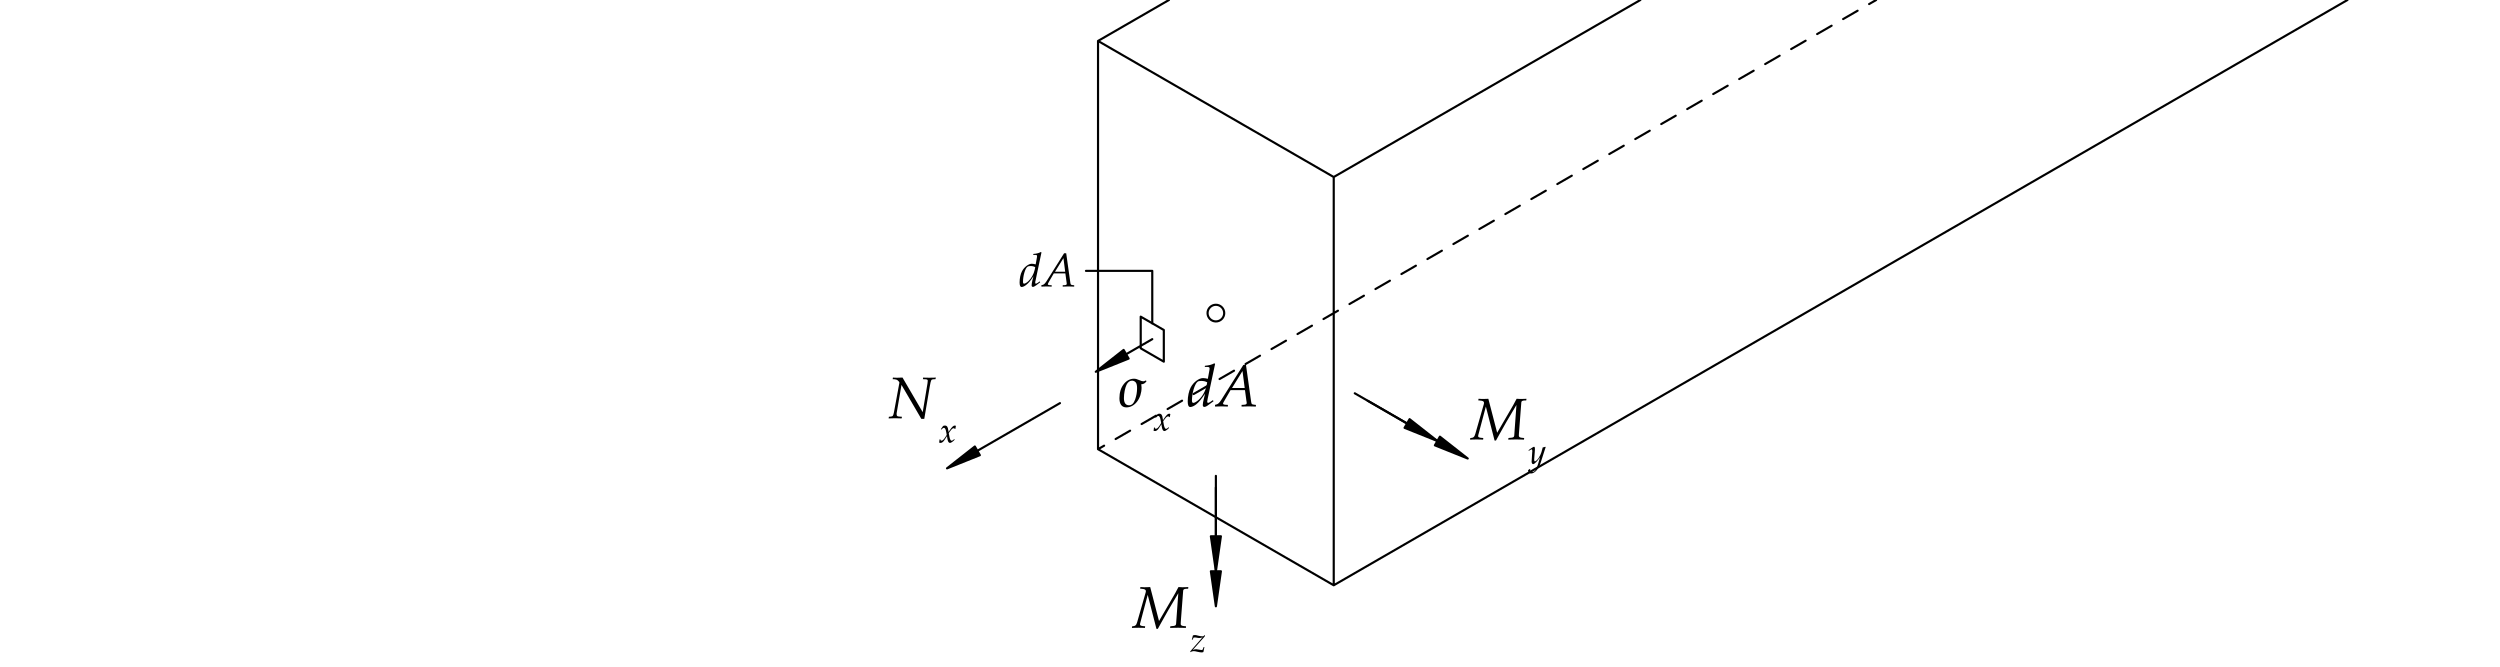
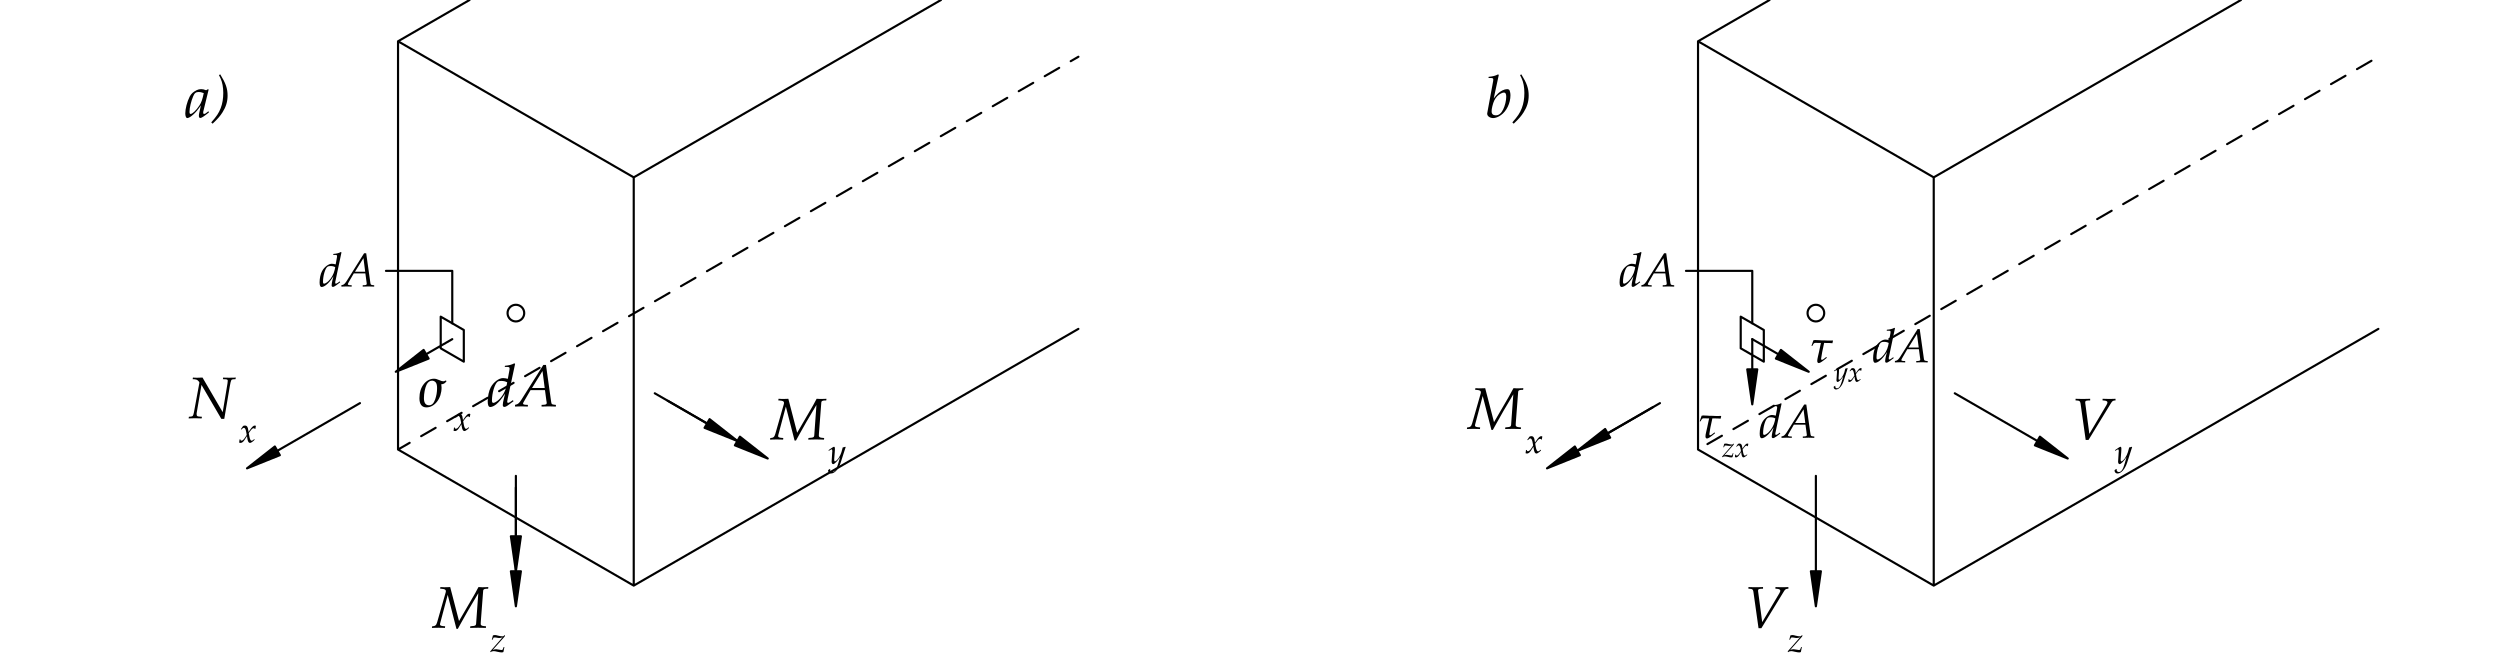
<svg xmlns="http://www.w3.org/2000/svg" version="1.1" id="svg1" width="566.929" height="151.181" viewBox="0 0 566.929 151.181">
  <defs id="defs1">
    <clipPath clipPathUnits="userSpaceOnUse" id="clipPath3">
-       <path d="M -0.004,-0.001 V 113.387 H 425.201 V -0.001 H -0.004" transform="matrix(1,0,0,-1,-151.1203,42.25298)" clip-rule="evenodd" id="path3" />
+       <path d="M 24.203,113.387 V -0.001 H 183.408 V 113.387 H 24.203" transform="matrix(1,0,0,-1,-32.06518,42.25298)" clip-rule="evenodd" id="path3" />
    </clipPath>
    <clipPath clipPathUnits="userSpaceOnUse" id="clipPath4">
-       <path d="M -0.004,-0.001 V 113.387 H 425.201 V -0.001 H -0.004" transform="matrix(1,0,0,-1,-159.6745,38.11912)" clip-rule="evenodd" id="path4" />
+       <path d="M 24.203,113.387 V -0.001 H 183.408 V 113.387 H 24.203" transform="matrix(1,0,0,-1,-40.61938,38.11912)" clip-rule="evenodd" id="path4" />
    </clipPath>
    <clipPath clipPathUnits="userSpaceOnUse" id="clipPath5">
-       <path d="M -0.004,-0.001 V 113.387 H 425.201 V -0.001 H -0.004" transform="matrix(1,0,0,-1,-189.9222,44.26985)" clip-rule="evenodd" id="path5" />
+       <path d="M 24.203,113.387 V -0.001 H 183.408 V 113.387 H 24.203" transform="matrix(1,0,0,-1,-70.86706,44.26985)" clip-rule="evenodd" id="path5" />
    </clipPath>
    <clipPath clipPathUnits="userSpaceOnUse" id="clipPath6">
-       <path d="M -0.004,-0.001 V 113.387 H 425.201 V -0.001 H -0.004" transform="matrix(1,0,0,-1,-196.1443,40.13599)" clip-rule="evenodd" id="path6" />
+       <path d="M 24.203,113.387 V -0.001 H 183.408 V 113.387 H 24.203" transform="matrix(1,0,0,-1,-77.0892,40.13599)" clip-rule="evenodd" id="path6" />
    </clipPath>
    <clipPath clipPathUnits="userSpaceOnUse" id="clipPath7">
-       <path d="M -0.004,-0.001 V 113.387 H 425.201 V -0.001 H -0.004" transform="matrix(1,0,0,-1,-201.8336,44.26985)" clip-rule="evenodd" id="path7" />
+       <path d="M 24.203,113.387 V -0.001 H 183.408 V 113.387 H 24.203" transform="matrix(1,0,0,-1,-82.77846,44.26985)" clip-rule="evenodd" id="path7" />
    </clipPath>
    <clipPath clipPathUnits="userSpaceOnUse" id="clipPath8">
-       <path d="M -0.004,-0.001 V 113.387 H 425.201 V -0.001 H -0.004" transform="matrix(1,0,0,-1,-250.213,38.64241)" clip-rule="evenodd" id="path8" />
+       <path d="M 24.203,113.387 V -0.001 H 183.408 V 113.387 H 24.203" transform="matrix(1,0,0,-1,-131.1579,38.64241)" clip-rule="evenodd" id="path8" />
    </clipPath>
    <clipPath clipPathUnits="userSpaceOnUse" id="clipPath9">
-       <path d="M -0.004,-0.001 V 113.387 H 425.201 V -0.001 H -0.004" transform="matrix(1,0,0,-1,-259.9483,34.50855)" clip-rule="evenodd" id="path9" />
+       <path d="M 24.203,113.387 V -0.001 H 183.408 V 113.387 H 24.203" transform="matrix(1,0,0,-1,-140.8932,34.50855)" clip-rule="evenodd" id="path9" />
    </clipPath>
    <clipPath clipPathUnits="userSpaceOnUse" id="clipPath10">
-       <path d="M -0.004,-0.001 V 113.387 H 425.201 V -0.001 H -0.004" transform="matrix(1,0,0,-1,-192.7019,6.619323)" clip-rule="evenodd" id="path10" />
+       <path d="M 24.203,113.387 V -0.001 H 183.408 V 113.387 H 24.203" transform="matrix(1,0,0,-1,-73.64674,6.619323)" clip-rule="evenodd" id="path10" />
    </clipPath>
    <clipPath clipPathUnits="userSpaceOnUse" id="clipPath11">
-       <path d="M -0.004,-0.001 V 113.387 H 425.201 V -0.001 H -0.004" transform="matrix(1,0,0,-1,-202.4372,2.485473)" clip-rule="evenodd" id="path11" />
+       <path d="M 24.203,113.387 V -0.001 H 183.408 V 113.387 H 24.203" transform="matrix(1,0,0,-1,-83.38204,2.485473)" clip-rule="evenodd" id="path11" />
    </clipPath>
    <clipPath clipPathUnits="userSpaceOnUse" id="clipPath12">
-       <path d="M -0.004,-0.001 V 113.387 H 425.201 V -0.001 H -0.004" transform="matrix(1,0,0,-1,-173.2714,64.66904)" clip-rule="evenodd" id="path12" />
+       <path d="M 24.203,113.387 V -0.001 H 183.408 V 113.387 H 24.203" transform="matrix(1,0,0,-1,-54.21627,64.66904)" clip-rule="evenodd" id="path12" />
+     </clipPath>
+     <clipPath clipPathUnits="userSpaceOnUse" id="clipPath13">
+       <path d="M 24.203,113.387 V -0.001 H 183.408 V 113.387 H 24.203" transform="matrix(1,0,0,-1,-31.46531,93.41207)" clip-rule="evenodd" id="path13" />
+     </clipPath>
+     <clipPath clipPathUnits="userSpaceOnUse" id="clipPath28">
+       <path d="M 245.305,113.387 V -0.001 H 404.51 V 113.387 H 245.305" transform="matrix(1,0,0,-1,-296.62,6.61933)" clip-rule="evenodd" id="path28" />
+     </clipPath>
+     <clipPath clipPathUnits="userSpaceOnUse" id="clipPath29">
+       <path d="M 245.305,113.387 V -0.001 H 404.51 V 113.387 H 245.305" transform="matrix(1,0,0,-1,-304.0534,2.485473)" clip-rule="evenodd" id="path29" />
+     </clipPath>
+     <clipPath clipPathUnits="userSpaceOnUse" id="clipPath30">
+       <path d="M 245.305,113.387 V -0.001 H 404.51 V 113.387 H 245.305" transform="matrix(1,0,0,-1,-249.6779,40.44626)" clip-rule="evenodd" id="path30" />
+     </clipPath>
+     <clipPath clipPathUnits="userSpaceOnUse" id="clipPath31">
+       <path d="M 245.305,113.387 V -0.001 H 404.51 V 113.387 H 245.305" transform="matrix(1,0,0,-1,-259.4132,36.3124)" clip-rule="evenodd" id="path31" />
+     </clipPath>
+     <clipPath clipPathUnits="userSpaceOnUse" id="clipPath32">
+       <path d="M 245.305,113.387 V -0.001 H 404.51 V 113.387 H 245.305" transform="matrix(1,0,0,-1,-352.2602,38.64242)" clip-rule="evenodd" id="path32" />
+     </clipPath>
+     <clipPath clipPathUnits="userSpaceOnUse" id="clipPath33">
+       <path d="M 245.305,113.387 V -0.001 H 404.51 V 113.387 H 245.305" transform="matrix(1,0,0,-1,-359.6936,34.50856)" clip-rule="evenodd" id="path33" />
+     </clipPath>
+     <clipPath clipPathUnits="userSpaceOnUse" id="clipPath34">
+       <path d="M 245.305,113.387 V -0.001 H 404.51 V 113.387 H 245.305" transform="matrix(1,0,0,-1,-307.919,51.77657)" clip-rule="evenodd" id="path34" />
+     </clipPath>
+     <clipPath clipPathUnits="userSpaceOnUse" id="clipPath35">
+       <path d="M 245.305,113.387 V -0.001 H 404.51 V 113.387 H 245.305" transform="matrix(1,0,0,-1,-311.9035,48.46949)" clip-rule="evenodd" id="path35" />
+     </clipPath>
+     <clipPath clipPathUnits="userSpaceOnUse" id="clipPath36">
+       <path d="M 245.305,113.387 V -0.001 H 404.51 V 113.387 H 245.305" transform="matrix(1,0,0,-1,-318.4365,51.77657)" clip-rule="evenodd" id="path36" />
+     </clipPath>
+     <clipPath clipPathUnits="userSpaceOnUse" id="clipPath37">
+       <path d="M 245.305,113.387 V -0.001 H 404.51 V 113.387 H 245.305" transform="matrix(1,0,0,-1,-288.9069,38.94559)" clip-rule="evenodd" id="path37" />
+     </clipPath>
+     <clipPath clipPathUnits="userSpaceOnUse" id="clipPath38">
+       <path d="M 245.305,113.387 V -0.001 H 404.51 V 113.387 H 245.305" transform="matrix(1,0,0,-1,-292.8915,35.63851)" clip-rule="evenodd" id="path38" />
+     </clipPath>
+     <clipPath clipPathUnits="userSpaceOnUse" id="clipPath39">
+       <path d="M 245.305,113.387 V -0.001 H 404.51 V 113.387 H 245.305" transform="matrix(1,0,0,-1,-299.147,38.94559)" clip-rule="evenodd" id="path39" />
+     </clipPath>
+     <clipPath clipPathUnits="userSpaceOnUse" id="clipPath40">
+       <path d="M 245.305,113.387 V -0.001 H 404.51 V 113.387 H 245.305" transform="matrix(1,0,0,-1,-275.3186,64.66904)" clip-rule="evenodd" id="path40" />
+     </clipPath>
+     <clipPath clipPathUnits="userSpaceOnUse" id="clipPath41">
+       <path d="M 245.305,113.387 V -0.001 H 404.51 V 113.387 H 245.305" transform="matrix(1,0,0,-1,-252.5677,93.41208)" clip-rule="evenodd" id="path41" />
    </clipPath>
  </defs>
  <g id="g1">
-     <path id="path1" d="m 208.213,60.133 c 0,0.783 -0.635,1.417 -1.417,1.417 m 0,0 c -0.783,0 -1.417,-0.635 -1.417,-1.417 m 0,0 c 0,-0.783 0.635,-1.417 1.417,-1.417 m 0,0 c 0.783,0 1.417,0.635 1.417,1.417" style="fill:none;stroke:#000000;stroke-width:0.368;stroke-linecap:round;stroke-linejoin:round;stroke-miterlimit:10;stroke-dasharray:none;stroke-opacity:1" transform="matrix(1.333333,0,0,-1.333333,0,151.1813)" />
-     <path id="path2" d="m 186.752,36.988 1.032,0.596 m 1.964,1.134 2.455,1.417 m 1.964,1.134 2.455,1.417 m 1.964,1.134 2.455,1.417 m 1.964,1.134 2.455,1.417 m 1.964,1.134 2.455,1.417 m 1.964,1.134 2.455,1.417 m 1.964,1.134 2.455,1.417 m 1.964,1.134 2.455,1.417 m 1.964,1.134 2.455,1.417 m 1.964,1.134 2.455,1.417 m 1.964,1.134 2.455,1.417 m 1.964,1.134 2.455,1.417 m 1.964,1.134 2.455,1.417 m 1.964,1.134 2.455,1.417 m 1.964,1.134 2.455,1.417 m 1.964,1.134 2.455,1.417 m 1.964,1.134 2.455,1.417 m 1.964,1.134 2.455,1.417 m 1.964,1.134 2.455,1.417 m 1.964,1.134 2.455,1.417 m 1.964,1.134 2.455,1.417 m 1.964,1.134 2.455,1.417 m 1.964,1.134 2.455,1.417 m 1.964,1.134 2.455,1.417 m 1.964,1.134 2.455,1.417 m 1.964,1.134 2.455,1.417 m 1.964,1.134 2.455,1.417 m 1.964,1.134 2.455,1.417 m 1.964,1.134 2.455,1.417 m 1.964,1.134 1.187,0.685 M 186.752,36.988 v 0 69.434 m 40.088,-92.579 v 69.434 l -40.088,23.145 m 0,-69.434 40.088,-23.145 m -40.088,92.579 12.063,6.965 m 80.176,0 -52.151,-30.109 m 0,-69.434 172.415,99.544" style="fill:none;stroke:#000000;stroke-width:0.368;stroke-linecap:round;stroke-linejoin:round;stroke-miterlimit:10;stroke-dasharray:none;stroke-opacity:1" transform="matrix(1.333333,0,0,-1.333333,0,151.1813)" />
-     <text id="text2" xml:space="preserve" transform="matrix(1.333333,0,0,1.333333,201.4937,94.84403)" clip-path="url(#clipPath3)">
+     <path id="path1" d="m 89.158,60.133 c 0,0.783 -0.635,1.417 -1.417,1.417 m 0,0 c -0.783,0 -1.417,-0.635 -1.417,-1.417 m 0,0 c 0,-0.783 0.635,-1.417 1.417,-1.417 m 0,0 c 0.783,0 1.417,0.635 1.417,1.417" style="fill:none;stroke:#000000;stroke-width:0.368;stroke-linecap:round;stroke-linejoin:round;stroke-miterlimit:10;stroke-dasharray:none;stroke-opacity:1" transform="matrix(1.333333,0,0,-1.333333,0,151.1813)" />
+     <path id="path2" d="m 67.697,36.931 1.972,1.139 m 1.964,1.134 2.455,1.417 m 1.964,1.134 2.455,1.417 m 1.964,1.134 2.455,1.417 m 1.964,1.134 2.455,1.417 m 1.964,1.134 2.455,1.417 m 1.964,1.134 2.455,1.417 m 1.964,1.134 2.455,1.417 m 1.964,1.134 2.455,1.417 m 1.964,1.134 2.455,1.417 m 1.964,1.134 2.455,1.417 m 1.964,1.134 2.455,1.417 m 1.964,1.134 2.455,1.417 m 1.964,1.134 2.455,1.417 m 1.964,1.134 2.455,1.417 m 1.964,1.134 2.455,1.417 m 1.964,1.134 2.455,1.417 m 1.964,1.134 2.455,1.417 m 1.964,1.134 2.455,1.417 m 1.964,1.134 2.455,1.417 m 1.964,1.134 2.455,1.417 m 1.964,1.134 2.455,1.417 m 1.964,1.134 2.455,1.417 m 1.964,1.134 2.455,1.417 m 1.964,1.134 2.455,1.417 m 1.964,1.134 2.455,1.417 m 1.964,1.134 1.306,0.754 M 67.697,36.931 v 0 69.434 m 40.088,-92.579 v 69.434 l -40.088,23.145 m 0,-69.434 40.088,-23.145 m -40.088,92.579 12.161,7.021 m 80.176,0 -52.249,-30.166 m 0,-69.434 75.623,43.661" style="fill:none;stroke:#000000;stroke-width:0.368;stroke-linecap:round;stroke-linejoin:round;stroke-miterlimit:10;stroke-dasharray:none;stroke-opacity:1" transform="matrix(1.333333,0,0,-1.333333,0,151.1813)" />
+     <text id="text2" xml:space="preserve" transform="matrix(1.333333,0,0,1.333333,42.75357,94.84403)" clip-path="url(#clipPath3)">
      <tspan style="font-style:italic;font-variant:normal;font-weight:normal;font-stretch:normal;font-size:10.007px;font-family:'Palatino Linotype';writing-mode:lr-tb;fill:#000000;fill-opacity:1;fill-rule:nonzero;stroke:none" x="0" y="0" id="tspan2">N</tspan>
    </text>
-     <text id="text3" xml:space="preserve" transform="matrix(1.333333,0,0,1.333333,212.8993,100.3558)" clip-path="url(#clipPath4)">
+     <text id="text3" xml:space="preserve" transform="matrix(1.333333,0,0,1.333333,54.15917,100.3558)" clip-path="url(#clipPath4)">
      <tspan style="font-style:italic;font-variant:normal;font-weight:normal;font-stretch:normal;font-size:6.004px;font-family:'Palatino Linotype';writing-mode:lr-tb;fill:#000000;fill-opacity:1;fill-rule:nonzero;stroke:none" x="0" y="0" id="tspan3">x</tspan>
    </text>
-     <text id="text4" xml:space="preserve" transform="matrix(1.333333,0,0,1.333333,253.2296,92.15487)" clip-path="url(#clipPath5)">
+     <text id="text4" xml:space="preserve" transform="matrix(1.333333,0,0,1.333333,94.48941,92.15487)" clip-path="url(#clipPath5)">
      <tspan style="font-style:italic;font-variant:normal;font-weight:normal;font-stretch:normal;font-size:10.007px;font-family:'Palatino Linotype';writing-mode:lr-tb;fill:#000000;fill-opacity:1;fill-rule:nonzero;stroke:none" x="0" y="0" id="tspan4">σ</tspan>
    </text>
-     <text id="text5" xml:space="preserve" transform="matrix(1.333333,0,0,1.333333,261.5258,97.66668)" clip-path="url(#clipPath6)">
+     <text id="text5" xml:space="preserve" transform="matrix(1.333333,0,0,1.333333,102.7856,97.66668)" clip-path="url(#clipPath6)">
      <tspan style="font-style:italic;font-variant:normal;font-weight:normal;font-stretch:normal;font-size:6.004px;font-family:'Palatino Linotype';writing-mode:lr-tb;fill:#000000;fill-opacity:1;fill-rule:nonzero;stroke:none" x="0" y="0" id="tspan5">x</tspan>
    </text>
-     <text id="text6" xml:space="preserve" transform="matrix(1.333333,0,0,1.333333,269.1114,92.15487)" clip-path="url(#clipPath7)">
+     <text id="text6" xml:space="preserve" transform="matrix(1.333333,0,0,1.333333,110.3713,92.15487)" clip-path="url(#clipPath7)">
      <tspan style="font-style:italic;font-variant:normal;font-weight:normal;font-stretch:normal;font-size:10.007px;font-family:'Palatino Linotype';writing-mode:lr-tb;fill:#000000;fill-opacity:1;fill-rule:nonzero;stroke:none" x="0 5.004" y="0" id="tspan6">dA</tspan>
    </text>
-     <text id="text7" xml:space="preserve" transform="matrix(1.333333,0,0,1.333333,333.6173,99.65812)" clip-path="url(#clipPath8)">
+     <text id="text7" xml:space="preserve" transform="matrix(1.333333,0,0,1.333333,174.8772,99.65812)" clip-path="url(#clipPath8)">
      <tspan style="font-style:italic;font-variant:normal;font-weight:normal;font-stretch:normal;font-size:10.007px;font-family:'Palatino Linotype';writing-mode:lr-tb;fill:#000000;fill-opacity:1;fill-rule:nonzero;stroke:none" x="0" y="0" id="tspan7">M</tspan>
    </text>
-     <text id="text8" xml:space="preserve" transform="matrix(1.333333,0,0,1.333333,346.5977,105.1699)" clip-path="url(#clipPath9)">
+     <text id="text8" xml:space="preserve" transform="matrix(1.333333,0,0,1.333333,187.8576,105.1699)" clip-path="url(#clipPath9)">
      <tspan style="font-style:italic;font-variant:normal;font-weight:normal;font-stretch:normal;font-size:6.004px;font-family:'Palatino Linotype';writing-mode:lr-tb;fill:#000000;fill-opacity:1;fill-rule:nonzero;stroke:none" x="0" y="0" id="tspan8">y</tspan>
    </text>
-     <text id="text9" xml:space="preserve" transform="matrix(1.333333,0,0,1.333333,256.9358,142.3556)" clip-path="url(#clipPath10)">
+     <text id="text9" xml:space="preserve" transform="matrix(1.333333,0,0,1.333333,98.19565,142.3556)" clip-path="url(#clipPath10)">
      <tspan style="font-style:italic;font-variant:normal;font-weight:normal;font-stretch:normal;font-size:10.007px;font-family:'Palatino Linotype';writing-mode:lr-tb;fill:#000000;fill-opacity:1;fill-rule:nonzero;stroke:none" x="0" y="0" id="tspan9">M</tspan>
    </text>
-     <text id="text10" xml:space="preserve" transform="matrix(1.333333,0,0,1.333333,269.9162,147.8674)" clip-path="url(#clipPath11)">
+     <text id="text10" xml:space="preserve" transform="matrix(1.333333,0,0,1.333333,111.1761,147.8674)" clip-path="url(#clipPath11)">
      <tspan style="font-style:italic;font-variant:normal;font-weight:normal;font-stretch:normal;font-size:6.004px;font-family:'Palatino Linotype';writing-mode:lr-tb;fill:#000000;fill-opacity:1;fill-rule:nonzero;stroke:none" x="0" y="0" id="tspan10">z</tspan>
    </text>
-     <text id="text11" xml:space="preserve" transform="matrix(1.333333,0,0,1.333333,231.0285,64.95595)" clip-path="url(#clipPath12)">
+     <text id="text11" xml:space="preserve" transform="matrix(1.333333,0,0,1.333333,72.28836,64.95595)" clip-path="url(#clipPath12)">
      <tspan style="font-style:italic;font-variant:normal;font-weight:normal;font-stretch:normal;font-size:8.006px;font-family:'Palatino Linotype';writing-mode:lr-tb;fill:#000000;fill-opacity:1;fill-rule:nonzero;stroke:none" x="0 4.003" y="0" id="tspan11">dA</tspan>
    </text>
-     <path id="path13" d="m 184.704,67.315 h 11.271 V 58.395 M 180.275,44.821 161.069,33.732 m 5.155,2.976 0.368,0.213 m -5.523,-3.189 v 0 l 5.58,2.24 -0.85,1.473 -4.73,-3.713" style="fill:none;stroke:#000000;stroke-width:0.368;stroke-linecap:round;stroke-linejoin:round;stroke-miterlimit:10;stroke-dasharray:none;stroke-opacity:1" transform="matrix(1.333333,0,0,-1.333333,0,151.1813)" />
-     <path id="path14" d="m 165.799,37.445 -4.73,-3.713 5.58,2.24 z" style="fill:#000000;fill-opacity:1;fill-rule:nonzero;stroke:none" transform="matrix(1.333333,0,0,-1.333333,0,151.1813)" />
-     <path id="path15" d="m 194.012,59.529 v -5.386 m 0,5.386 3.928,-2.268 v -5.386 m -3.928,2.268 3.928,-2.268 m -1.964,3.827 -9.603,-5.544 m 5.155,2.976 0.368,0.213 m -5.523,-3.189 v 0 l 5.58,2.24 -0.85,1.473 -4.73,-3.713" style="fill:none;stroke:#000000;stroke-width:0.368;stroke-linecap:round;stroke-linejoin:round;stroke-miterlimit:10;stroke-dasharray:none;stroke-opacity:1" transform="matrix(1.333333,0,0,-1.333333,0,151.1813)" />
-     <path id="path16" d="m 191.103,53.871 -4.73,-3.713 5.58,2.24 z" style="fill:#000000;fill-opacity:1;fill-rule:nonzero;stroke:none" transform="matrix(1.333333,0,0,-1.333333,0,151.1813)" />
-     <path id="path17" d="M 230.42,46.493 249.626,35.405 m -5.155,2.976 -0.368,0.213 m 5.523,-3.189 v 0 l -4.73,3.713 -0.85,-1.473 5.58,-2.24" style="fill:none;stroke:#000000;stroke-width:0.368;stroke-linecap:round;stroke-linejoin:round;stroke-miterlimit:10;stroke-dasharray:none;stroke-opacity:1" transform="matrix(1.333333,0,0,-1.333333,0,151.1813)" />
-     <path id="path18" d="m 244.046,37.645 5.58,-2.24 -4.73,3.713 z" style="fill:#000000;fill-opacity:1;fill-rule:nonzero;stroke:none" transform="matrix(1.333333,0,0,-1.333333,0,151.1813)" />
-     <path id="path19" d="m 232.63,45.218 11.841,-6.836 m -5.155,2.976 -0.368,0.213 m 5.523,-3.189 v 0 l -4.73,3.713 -0.85,-1.473 5.58,-2.24" style="fill:none;stroke:#000000;stroke-width:0.368;stroke-linecap:round;stroke-linejoin:round;stroke-miterlimit:10;stroke-dasharray:none;stroke-opacity:1" transform="matrix(1.333333,0,0,-1.333333,0,151.1813)" />
-     <path id="path20" d="m 238.89,40.621 5.58,-2.24 -4.73,3.713 z" style="fill:#000000;fill-opacity:1;fill-rule:nonzero;stroke:none" transform="matrix(1.333333,0,0,-1.333333,0,151.1813)" />
-     <path id="path21" d="M 206.796,32.447 V 10.27 m 0,5.953 v 0.425 m 0,-6.378 v 0 l 0.85,5.953 h -1.701 l 0.85,-5.953" style="fill:none;stroke:#000000;stroke-width:0.368;stroke-linecap:round;stroke-linejoin:round;stroke-miterlimit:10;stroke-dasharray:none;stroke-opacity:1" transform="matrix(1.333333,0,0,-1.333333,0,151.1813)" />
-     <path id="path22" d="m 205.945,16.223 0.85,-5.953 0.85,5.953 z" style="fill:#000000;fill-opacity:1;fill-rule:nonzero;stroke:none" transform="matrix(1.333333,0,0,-1.333333,0,151.1813)" />
-     <path id="path23" d="M 206.796,30.462 V 16.223 m 0,5.953 v 0.425 m 0,-6.378 v 0 l 0.85,5.953 h -1.701 l 0.85,-5.953" style="fill:none;stroke:#000000;stroke-width:0.368;stroke-linecap:round;stroke-linejoin:round;stroke-miterlimit:10;stroke-dasharray:none;stroke-opacity:1" transform="matrix(1.333333,0,0,-1.333333,0,151.1813)" />
-     <path id="path24" d="m 205.945,22.175 0.85,-5.953 0.85,5.953 z" style="fill:#000000;fill-opacity:1;fill-rule:nonzero;stroke:none" transform="matrix(1.333333,0,0,-1.333333,0,151.1813)" />
+     <text id="text12" xml:space="preserve" transform="matrix(1.333333,0,0,1.333333,41.95375,26.63191)" clip-path="url(#clipPath13)">
+       <tspan style="font-style:italic;font-variant:normal;font-weight:normal;font-stretch:normal;font-size:10.007px;font-family:'Palatino Linotype';writing-mode:lr-tb;fill:#000000;fill-opacity:1;fill-rule:nonzero;stroke:none" x="0 4.443" y="0" id="tspan12">a)</tspan>
+     </text>
+     <path id="path14" d="M 65.649,67.315 H 76.92 V 58.395 M 61.219,44.821 42.014,33.732 m 5.155,2.976 0.368,0.213 m -5.523,-3.189 v 0 l 5.58,2.24 -0.85,1.473 -4.73,-3.713" style="fill:none;stroke:#000000;stroke-width:0.368;stroke-linecap:round;stroke-linejoin:round;stroke-miterlimit:10;stroke-dasharray:none;stroke-opacity:1" transform="matrix(1.333333,0,0,-1.333333,0,151.1813)" />
+     <path id="path15" d="m 46.744,37.445 -4.73,-3.713 5.58,2.24 z" style="fill:#000000;fill-opacity:1;fill-rule:nonzero;stroke:none" transform="matrix(1.333333,0,0,-1.333333,0,151.1813)" />
+     <path id="path16" d="m 74.956,59.529 v -5.386 m 0,5.386 3.928,-2.268 v -5.386 m -3.928,2.268 3.928,-2.268 m -1.964,3.827 -9.603,-5.544 m 5.155,2.976 0.368,0.213 m -5.523,-3.189 v 0 l 5.58,2.24 -0.85,1.473 -4.73,-3.713" style="fill:none;stroke:#000000;stroke-width:0.368;stroke-linecap:round;stroke-linejoin:round;stroke-miterlimit:10;stroke-dasharray:none;stroke-opacity:1" transform="matrix(1.333333,0,0,-1.333333,0,151.1813)" />
+     <path id="path17" d="m 72.047,53.871 -4.73,-3.713 5.58,2.24 z" style="fill:#000000;fill-opacity:1;fill-rule:nonzero;stroke:none" transform="matrix(1.333333,0,0,-1.333333,0,151.1813)" />
+     <path id="path18" d="m 111.365,46.493 19.206,-11.088 m -5.155,2.976 -0.368,0.213 m 5.523,-3.189 v 0 l -4.73,3.713 -0.85,-1.473 5.58,-2.24" style="fill:none;stroke:#000000;stroke-width:0.368;stroke-linecap:round;stroke-linejoin:round;stroke-miterlimit:10;stroke-dasharray:none;stroke-opacity:1" transform="matrix(1.333333,0,0,-1.333333,0,151.1813)" />
+     <path id="path19" d="m 124.991,37.645 5.58,-2.24 -4.73,3.713 z" style="fill:#000000;fill-opacity:1;fill-rule:nonzero;stroke:none" transform="matrix(1.333333,0,0,-1.333333,0,151.1813)" />
+     <path id="path20" d="m 113.575,45.218 11.841,-6.836 m -5.155,2.976 -0.368,0.213 m 5.523,-3.189 v 0 l -4.73,3.713 -0.85,-1.473 5.58,-2.24" style="fill:none;stroke:#000000;stroke-width:0.368;stroke-linecap:round;stroke-linejoin:round;stroke-miterlimit:10;stroke-dasharray:none;stroke-opacity:1" transform="matrix(1.333333,0,0,-1.333333,0,151.1813)" />
+     <path id="path21" d="m 119.835,40.621 5.58,-2.24 -4.73,3.713 z" style="fill:#000000;fill-opacity:1;fill-rule:nonzero;stroke:none" transform="matrix(1.333333,0,0,-1.333333,0,151.1813)" />
+     <path id="path22" d="M 87.741,32.447 V 10.27 m 0,5.953 v 0.425 m 0,-6.378 v 0 l 0.85,5.953 h -1.701 l 0.85,-5.953" style="fill:none;stroke:#000000;stroke-width:0.368;stroke-linecap:round;stroke-linejoin:round;stroke-miterlimit:10;stroke-dasharray:none;stroke-opacity:1" transform="matrix(1.333333,0,0,-1.333333,0,151.1813)" />
+     <path id="path23" d="m 86.89,16.223 0.85,-5.953 0.85,5.953 z" style="fill:#000000;fill-opacity:1;fill-rule:nonzero;stroke:none" transform="matrix(1.333333,0,0,-1.333333,0,151.1813)" />
+     <path id="path24" d="M 87.741,30.462 V 16.223 m 0,5.953 v 0.425 m 0,-6.378 v 0 l 0.85,5.953 h -1.701 l 0.85,-5.953" style="fill:none;stroke:#000000;stroke-width:0.368;stroke-linecap:round;stroke-linejoin:round;stroke-miterlimit:10;stroke-dasharray:none;stroke-opacity:1" transform="matrix(1.333333,0,0,-1.333333,0,151.1813)" />
+     <path id="path25" d="m 86.89,22.175 0.85,-5.953 0.85,5.953 z" style="fill:#000000;fill-opacity:1;fill-rule:nonzero;stroke:none" transform="matrix(1.333333,0,0,-1.333333,0,151.1813)" />
+     <path id="path26" d="m 310.26,60.133 c 0,0.783 -0.635,1.417 -1.417,1.417 m 0,0 c -0.783,0 -1.417,-0.635 -1.417,-1.417 m 0,0 c 0,-0.783 0.635,-1.417 1.417,-1.417 m 0,0 c 0.783,0 1.417,0.635 1.417,1.417" style="fill:none;stroke:#000000;stroke-width:0.368;stroke-linecap:round;stroke-linejoin:round;stroke-miterlimit:10;stroke-dasharray:none;stroke-opacity:1" transform="matrix(1.333333,0,0,-1.333333,0,151.1813)" />
+     <path id="path27" d="m 290.403,37.857 2.455,1.417 m 1.964,1.134 2.455,1.417 m 1.964,1.134 2.455,1.417 m 1.964,1.134 2.455,1.417 m 1.964,1.134 2.455,1.417 m 1.964,1.134 2.455,1.417 m 1.964,1.134 2.455,1.417 m 1.964,1.134 2.455,1.417 m 1.964,1.134 2.455,1.417 m 1.964,1.134 2.455,1.417 m 1.964,1.134 2.455,1.417 m 1.964,1.134 2.455,1.417 m 1.964,1.134 2.455,1.417 m 1.964,1.134 2.455,1.417 m 1.964,1.134 2.455,1.417 m 1.964,1.134 2.455,1.417 m 1.964,1.134 2.455,1.417 m 1.964,1.134 2.455,1.417 m 1.964,1.134 2.455,1.417 m 1.964,1.134 2.455,1.417 m 1.964,1.134 2.455,1.417 m 1.964,1.134 2.455,1.417 m 1.964,1.134 2.455,1.417 m 1.964,1.134 2.455,1.417 m 1.964,1.134 2.455,1.417 m 1.964,1.134 2.455,1.417 M 288.799,36.931 v 0 69.434 m 40.088,-92.579 v 69.434 l -40.088,23.145 m 0,-69.434 40.088,-23.145 m -40.088,92.579 12.161,7.021 m 80.176,0 -52.249,-30.166 m 0,-69.434 75.623,43.661" style="fill:none;stroke:#000000;stroke-width:0.368;stroke-linecap:round;stroke-linejoin:round;stroke-miterlimit:10;stroke-dasharray:none;stroke-opacity:1" transform="matrix(1.333333,0,0,-1.333333,0,151.1813)" />
+     <text id="text27" xml:space="preserve" transform="matrix(1.333333,0,0,1.333333,395.4933,142.3556)" clip-path="url(#clipPath28)">
+       <tspan style="font-style:italic;font-variant:normal;font-weight:normal;font-stretch:normal;font-size:10.007px;font-family:'Palatino Linotype';writing-mode:lr-tb;fill:#000000;fill-opacity:1;fill-rule:nonzero;stroke:none" x="0" y="0" id="tspan27">V</tspan>
+     </text>
+     <text id="text28" xml:space="preserve" transform="matrix(1.333333,0,0,1.333333,405.4045,147.8674)" clip-path="url(#clipPath29)">
+       <tspan style="font-style:italic;font-variant:normal;font-weight:normal;font-stretch:normal;font-size:6.004px;font-family:'Palatino Linotype';writing-mode:lr-tb;fill:#000000;fill-opacity:1;fill-rule:nonzero;stroke:none" x="0" y="0" id="tspan28">z</tspan>
+     </text>
+     <text id="text29" xml:space="preserve" transform="matrix(1.333333,0,0,1.333333,332.9038,97.25299)" clip-path="url(#clipPath30)">
+       <tspan style="font-style:italic;font-variant:normal;font-weight:normal;font-stretch:normal;font-size:10.007px;font-family:'Palatino Linotype';writing-mode:lr-tb;fill:#000000;fill-opacity:1;fill-rule:nonzero;stroke:none" x="0" y="0" id="tspan29">M</tspan>
+     </text>
+     <text id="text30" xml:space="preserve" transform="matrix(1.333333,0,0,1.333333,345.8842,102.7648)" clip-path="url(#clipPath31)">
+       <tspan style="font-style:italic;font-variant:normal;font-weight:normal;font-stretch:normal;font-size:6.004px;font-family:'Palatino Linotype';writing-mode:lr-tb;fill:#000000;fill-opacity:1;fill-rule:nonzero;stroke:none" x="0" y="0" id="tspan30">x</tspan>
+     </text>
+     <text id="text31" xml:space="preserve" transform="matrix(1.333333,0,0,1.333333,469.6803,99.65811)" clip-path="url(#clipPath32)">
+       <tspan style="font-style:italic;font-variant:normal;font-weight:normal;font-stretch:normal;font-size:10.007px;font-family:'Palatino Linotype';writing-mode:lr-tb;fill:#000000;fill-opacity:1;fill-rule:nonzero;stroke:none" x="0" y="0" id="tspan31">V</tspan>
+     </text>
+     <text id="text32" xml:space="preserve" transform="matrix(1.333333,0,0,1.333333,479.5915,105.1699)" clip-path="url(#clipPath33)">
+       <tspan style="font-style:italic;font-variant:normal;font-weight:normal;font-stretch:normal;font-size:6.004px;font-family:'Palatino Linotype';writing-mode:lr-tb;fill:#000000;fill-opacity:1;fill-rule:nonzero;stroke:none" x="0" y="0" id="tspan32">y</tspan>
+     </text>
+     <text id="text33" xml:space="preserve" transform="matrix(1.333333,0,0,1.333333,410.5586,82.14591)" clip-path="url(#clipPath34)">
+       <tspan style="font-style:italic;font-variant:normal;font-weight:normal;font-stretch:normal;font-size:8.006px;font-family:'Palatino Linotype';writing-mode:lr-tb;fill:#000000;fill-opacity:1;fill-rule:nonzero;stroke:none" x="0" y="0" id="tspan33">τ</tspan>
+     </text>
+     <text id="text34" xml:space="preserve" transform="matrix(1.333333,0,0,1.333333,415.8714,86.55535)" clip-path="url(#clipPath35)">
+       <tspan style="font-style:italic;font-variant:normal;font-weight:normal;font-stretch:normal;font-size:4.803px;font-family:'Palatino Linotype';writing-mode:lr-tb;fill:#000000;fill-opacity:1;fill-rule:nonzero;stroke:none" x="0 2.402 4.803" y="0" id="tspan34">yx </tspan>
+     </text>
+     <text id="text35" xml:space="preserve" transform="matrix(1.333333,0,0,1.333333,424.582,82.14591)" clip-path="url(#clipPath36)">
+       <tspan style="font-style:italic;font-variant:normal;font-weight:normal;font-stretch:normal;font-size:8.006px;font-family:'Palatino Linotype';writing-mode:lr-tb;fill:#000000;fill-opacity:1;fill-rule:nonzero;stroke:none" x="0 4.003" y="0" id="tspan35">dA</tspan>
+     </text>
+     <text id="text36" xml:space="preserve" transform="matrix(1.333333,0,0,1.333333,385.2092,99.25388)" clip-path="url(#clipPath37)">
+       <tspan style="font-style:italic;font-variant:normal;font-weight:normal;font-stretch:normal;font-size:8.006px;font-family:'Palatino Linotype';writing-mode:lr-tb;fill:#000000;fill-opacity:1;fill-rule:nonzero;stroke:none" x="0" y="0" id="tspan36">τ</tspan>
+     </text>
+     <text id="text37" xml:space="preserve" transform="matrix(1.333333,0,0,1.333333,390.5219,103.6633)" clip-path="url(#clipPath38)">
+       <tspan style="font-style:italic;font-variant:normal;font-weight:normal;font-stretch:normal;font-size:4.803px;font-family:'Palatino Linotype';writing-mode:lr-tb;fill:#000000;fill-opacity:1;fill-rule:nonzero;stroke:none" x="0 2.133 4.534" y="0" id="tspan37">zx </tspan>
+     </text>
+     <text id="text38" xml:space="preserve" transform="matrix(1.333333,0,0,1.333333,398.8626,99.25388)" clip-path="url(#clipPath39)">
+       <tspan style="font-style:italic;font-variant:normal;font-weight:normal;font-stretch:normal;font-size:8.006px;font-family:'Palatino Linotype';writing-mode:lr-tb;fill:#000000;fill-opacity:1;fill-rule:nonzero;stroke:none" x="0 4.003" y="0" id="tspan38">dA</tspan>
+     </text>
+     <text id="text39" xml:space="preserve" transform="matrix(1.333333,0,0,1.333333,367.0915,64.95595)" clip-path="url(#clipPath40)">
+       <tspan style="font-style:italic;font-variant:normal;font-weight:normal;font-stretch:normal;font-size:8.006px;font-family:'Palatino Linotype';writing-mode:lr-tb;fill:#000000;fill-opacity:1;fill-rule:nonzero;stroke:none" x="0 4.003" y="0" id="tspan39">dA</tspan>
+     </text>
+     <text id="text40" xml:space="preserve" transform="matrix(1.333333,0,0,1.333333,336.7569,26.63189)" clip-path="url(#clipPath41)">
+       <tspan style="font-style:italic;font-variant:normal;font-weight:normal;font-stretch:normal;font-size:10.007px;font-family:'Palatino Linotype';writing-mode:lr-tb;fill:#000000;fill-opacity:1;fill-rule:nonzero;stroke:none" x="0 4.633" y="0" id="tspan40">b)</tspan>
+     </text>
+     <path id="path42" d="m 286.752,67.315 h 11.271 V 58.395 M 308.843,32.447 V 10.27 m 0,5.953 v 0.425 m 0,-6.378 v 0 l 0.85,5.953 h -1.701 l 0.85,-5.953" style="fill:none;stroke:#000000;stroke-width:0.368;stroke-linecap:round;stroke-linejoin:round;stroke-miterlimit:10;stroke-dasharray:none;stroke-opacity:1" transform="matrix(1.333333,0,0,-1.333333,0,151.1813)" />
+     <path id="path43" d="m 307.993,16.223 0.85,-5.953 0.85,5.953 z" style="fill:#000000;fill-opacity:1;fill-rule:nonzero;stroke:none" transform="matrix(1.333333,0,0,-1.333333,0,151.1813)" />
+     <path id="path44" d="M 282.322,44.821 263.116,33.732 m 5.155,2.976 0.368,0.213 m -5.523,-3.189 v 0 l 5.58,2.24 -0.85,1.473 -4.73,-3.713" style="fill:none;stroke:#000000;stroke-width:0.368;stroke-linecap:round;stroke-linejoin:round;stroke-miterlimit:10;stroke-dasharray:none;stroke-opacity:1" transform="matrix(1.333333,0,0,-1.333333,0,151.1813)" />
+     <path id="path45" d="m 267.846,37.445 -4.73,-3.713 5.58,2.24 z" style="fill:#000000;fill-opacity:1;fill-rule:nonzero;stroke:none" transform="matrix(1.333333,0,0,-1.333333,0,151.1813)" />
+     <path id="path46" d="m 281.094,44.112 -12.823,-7.403 m 5.155,2.976 0.368,0.213 m -5.523,-3.189 v 0 l 5.58,2.24 -0.85,1.473 -4.73,-3.713" style="fill:none;stroke:#000000;stroke-width:0.368;stroke-linecap:round;stroke-linejoin:round;stroke-miterlimit:10;stroke-dasharray:none;stroke-opacity:1" transform="matrix(1.333333,0,0,-1.333333,0,151.1813)" />
+     <path id="path47" d="m 273.001,40.421 -4.73,-3.713 5.58,2.24 z" style="fill:#000000;fill-opacity:1;fill-rule:nonzero;stroke:none" transform="matrix(1.333333,0,0,-1.333333,0,151.1813)" />
+     <path id="path48" d="m 332.468,46.493 19.206,-11.088 m -5.155,2.976 -0.368,0.213 m 5.523,-3.189 v 0 l -4.73,3.713 -0.85,-1.473 5.58,-2.24" style="fill:none;stroke:#000000;stroke-width:0.368;stroke-linecap:round;stroke-linejoin:round;stroke-miterlimit:10;stroke-dasharray:none;stroke-opacity:1" transform="matrix(1.333333,0,0,-1.333333,0,151.1813)" />
+     <path id="path49" d="m 346.093,37.645 5.58,-2.24 -4.73,3.713 z" style="fill:#000000;fill-opacity:1;fill-rule:nonzero;stroke:none" transform="matrix(1.333333,0,0,-1.333333,0,151.1813)" />
+     <path id="path50" d="m 296.059,59.529 v -5.386 m 0,5.386 3.928,-2.268 v -5.386 m -3.928,2.268 3.928,-2.268 m -1.964,3.827 V 44.613 m 0,5.953 v 0.425 m 0,-6.378 v 0 l 0.85,5.953 h -1.701 l 0.85,-5.953" style="fill:none;stroke:#000000;stroke-width:0.368;stroke-linecap:round;stroke-linejoin:round;stroke-miterlimit:10;stroke-dasharray:none;stroke-opacity:1" transform="matrix(1.333333,0,0,-1.333333,0,151.1813)" />
+     <path id="path51" d="m 297.172,50.566 0.85,-5.953 0.85,5.953 z" style="fill:#000000;fill-opacity:1;fill-rule:nonzero;stroke:none" transform="matrix(1.333333,0,0,-1.333333,0,151.1813)" />
+     <path id="path52" d="m 298.023,55.702 9.603,-5.544 m -5.155,2.976 -0.368,0.213 m 5.523,-3.189 v 0 l -4.73,3.713 -0.85,-1.473 5.58,-2.24" style="fill:none;stroke:#000000;stroke-width:0.368;stroke-linecap:round;stroke-linejoin:round;stroke-miterlimit:10;stroke-dasharray:none;stroke-opacity:1" transform="matrix(1.333333,0,0,-1.333333,0,151.1813)" />
+     <path id="path53" d="m 302.045,52.398 5.58,-2.24 -4.73,3.713 z" style="fill:#000000;fill-opacity:1;fill-rule:nonzero;stroke:none" transform="matrix(1.333333,0,0,-1.333333,0,151.1813)" />
  </g>
</svg>
